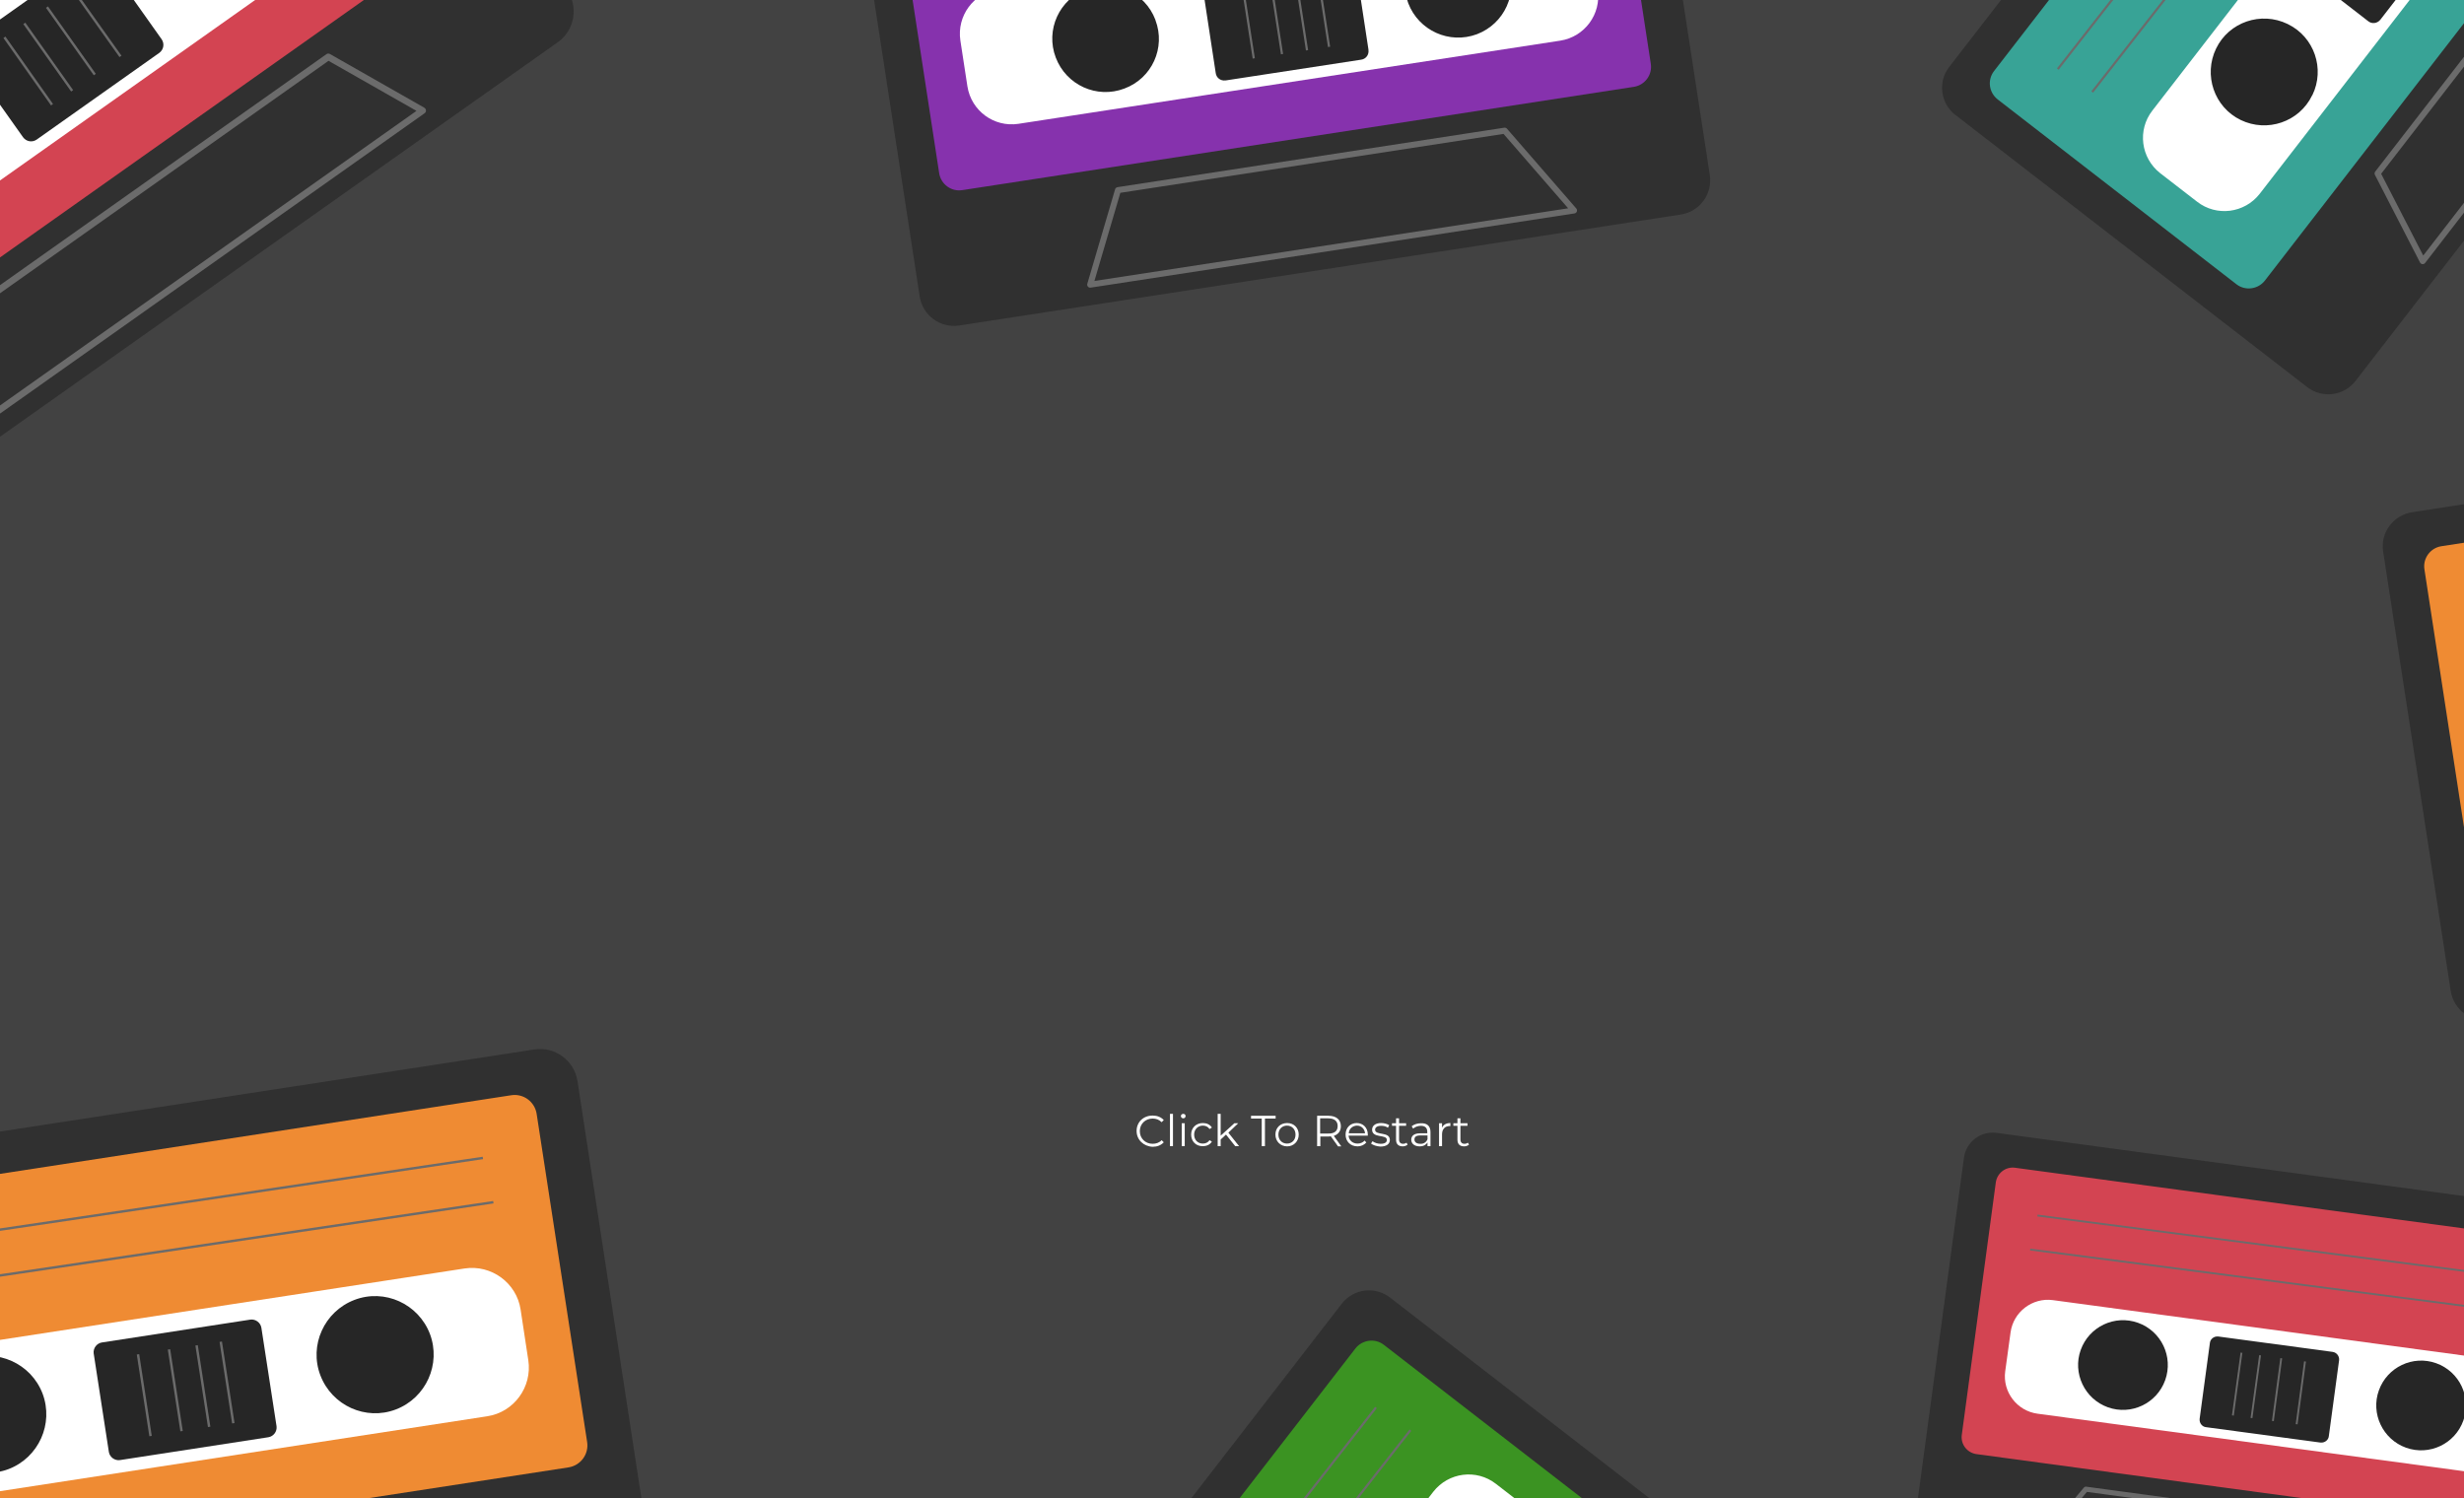
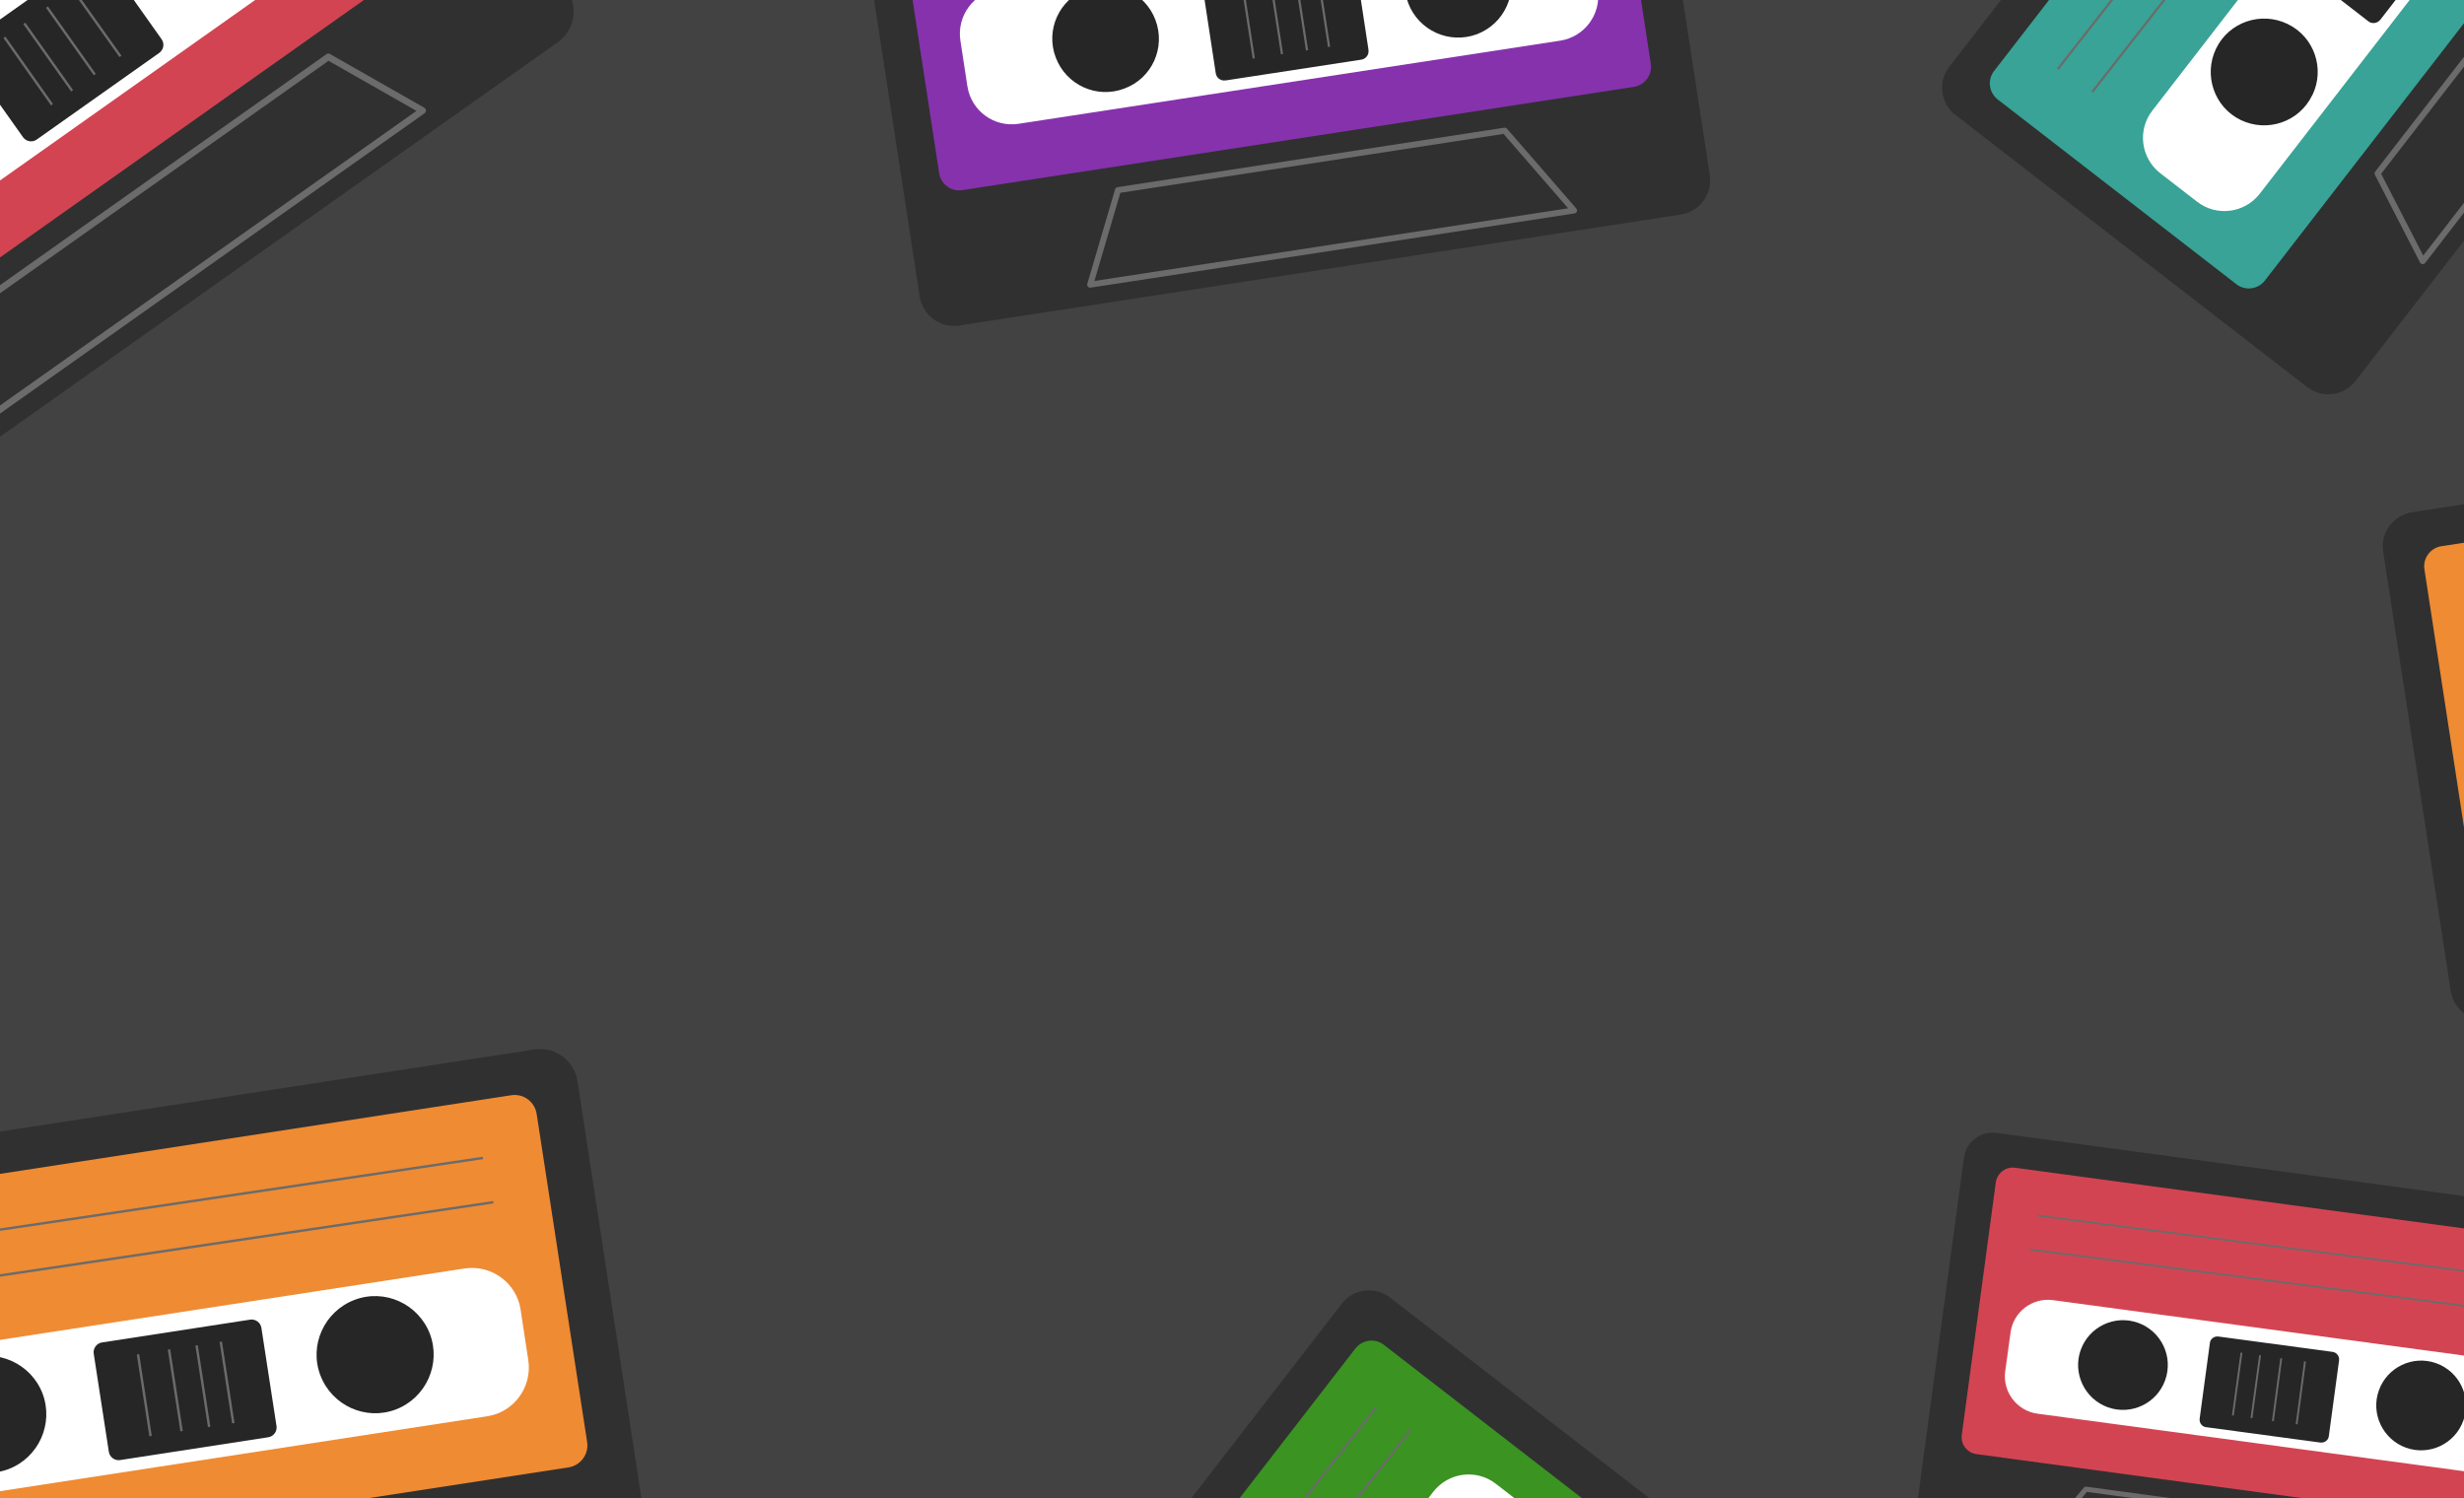
<svg xmlns="http://www.w3.org/2000/svg" version="1.1" id="Layer_1" x="0px" y="0px" viewBox="0 0 1152 700" style="enable-background:new 0 0 1152 700;" xml:space="preserve">
  <style type="text/css">
	.st0{fill:#1C1C1C;}
	.st1{fill:#424242;}
	.st2{fill:#303030;}
	.st3{fill:#D34452;}
	.st4{fill:#FFFFFF;}
	.st5{fill:#262626;}
	.st6{fill:none;stroke:#6B6B6B;stroke-width:2.38;stroke-linecap:round;stroke-linejoin:round;}
	.st7{fill:none;stroke:#6B6B6B;stroke-width:0.87;stroke-linecap:square;stroke-linejoin:round;}
	.st8{fill:none;stroke:#6B6B6B;stroke-width:3.1;stroke-linecap:round;stroke-linejoin:round;}
	.st9{fill:none;stroke:#6B6B6B;stroke-width:1.14;stroke-linecap:square;stroke-linejoin:round;}
	.st10{fill:#EF8B33;}
	.st11{fill:#8632AD;}
	.st12{fill:none;stroke:#6B6B6B;stroke-width:2.82;stroke-linecap:round;stroke-linejoin:round;}
	.st13{fill:none;stroke:#6B6B6B;stroke-width:1.03;stroke-linecap:square;stroke-linejoin:round;}
	.st14{fill:#3B9322;}
	.st15{fill:#38A396;}
- 	.st16{enable-background:new    ;}
</style>
  <g id="maintext">
    <path class="st0" d="M198.8,221.6l0.5,40.8L149,263l2.2,164.2l-41.3,0.5l-2.2-164.2l-50.5,0.7l-0.5-40.8L198.8,221.6z" />
    <path class="st0" d="M257.7,220.8l1.1,82l68.5-0.9l-1.1-82l41.1-0.5l2.7,205l-41.1,0.5l-1.1-82.2l-68.5,0.9l1.1,82.2l-41.1,0.5   l-2.7-205L257.7,220.8z" />
    <path class="st0" d="M516.3,216.8l0.5,41.1l-82.4,1.1l0.5,41.3l61.8-0.8l0.5,41.1l-61.8,0.8l0.5,41.3l82.4-1.1l0.5,40.9l-123.6,1.6   l-2.7-205.8L516.3,216.8z" />
    <path class="st0" d="M734.1,213.9l0.5,41.1l-82.4,1.1l0.5,41.3l61.8-0.8l0.5,41.1l-61.8,0.8l0.5,41.3l82.4-1.1l0.5,40.9L613,421.2   l-2.7-205.8L734.1,213.9z" />
    <path class="st0" d="M876.8,325.9L875.3,212l41.3-0.5l2.8,209.7L794.3,305.1l1.5,113.8l-41.2,0.5l-2.8-209.6L876.8,325.9z" />
    <path class="st0" d="M996.6,210.9c32.2-0.4,57.6,12,75.3,29.1c18.6,18.2,28,42.2,28.4,72.2s-8.4,54.2-26.5,72.7   c-19.9,20.3-44.7,30.6-74.5,31l-54.6,0.7L942,211.7l54.6-0.7V210.9z M997.1,251.8l-13.4,0.2l1.6,123.1l13.7-0.2   c37-0.5,60.7-25.3,60.2-62.4C1058.8,275.8,1034,251.3,997.1,251.8L997.1,251.8z" />
  </g>
-   <rect x="-6.6" y="-12.5" class="st1" width="1162.9" height="722.6" />
+   <g>
+     <rect x="-6.6" y="-12.5" class="st1" width="1162.9" height="722.6" />
+   </g>
  <g id="Cassette">
    <path class="st2" d="M1219,568.3l-285.5-38.6c-7.5-1-14.3,4.2-15.3,11.7l-23.5,173.9c-1,7.5,4.2,14.3,11.7,15.3l285.5,38.6   c7.5,1,14.3-4.2,15.3-11.7l23.5-173.9C1231.7,576.1,1226.5,569.3,1219,568.3z" />
-     <path class="st3" d="M1207.7,581.9L942.1,546c-4.4-0.6-8.4,2.5-9,6.9c0,0,0,0,0,0l-15.9,118c-0.6,4.4,2.5,8.4,6.9,9c0,0,0,0,0,0   l265.6,35.9c4.4,0.6,8.4-2.5,9-6.9c0,0,0,0,0,0l15.9-118C1215.1,586.5,1212.1,582.5,1207.7,581.9z" />
-     <path class="st4" d="M1174.1,636.8l-214.3-28.9c-9.6-1.3-18.5,5.5-19.8,15.1c0,0,0,0,0,0l-2.5,18.2c-1.3,9.6,5.5,18.5,15.1,19.8   c0,0,0,0,0,0l214.3,28.9c9.6,1.3,18.5-5.5,19.8-15.1c0,0,0,0,0,0l2.5-18.2c1.3-9.6-5.3-18.4-14.9-19.8   C1174.2,636.8,1174.2,636.8,1174.1,636.8z" />
+     <path class="st3" d="M1207.7,581.9L942.1,546c-4.4-0.6-8.4,2.5-9,6.9l0,0l-15.9,118c-0.6,4.4,2.5,8.4,6.9,9l0,0l265.6,35.9   c4.4,0.6,8.4-2.5,9-6.9l0,0l15.9-118C1215.1,586.5,1212.1,582.5,1207.7,581.9z" />
+     <path class="st4" d="M1174.1,636.8l-214.3-28.9c-9.6-1.3-18.5,5.5-19.8,15.1l0,0l-2.5,18.2c-1.3,9.6,5.5,18.5,15.1,19.8l0,0   l214.3,28.9c9.6,1.3,18.5-5.5,19.8-15.1l0,0l2.5-18.2c1.3-9.6-5.3-18.4-14.9-19.8C1174.2,636.8,1174.2,636.8,1174.1,636.8z" />
    <path class="st5" d="M1090.6,632.1l-53.5-7.2c-1.9-0.2-3.7,1.1-3.9,3l-4.8,35.5c-0.2,1.9,1.1,3.7,3,3.9l53.5,7.2   c1.9,0.2,3.7-1.1,3.9-3l4.8-35.5C1093.8,634.1,1092.5,632.4,1090.6,632.1z" />
    <path class="st5" d="M985.5,658c10.9,3.9,22.9-1.8,26.8-12.7c3.9-10.9-1.8-22.9-12.7-26.8c-10.9-3.9-22.9,1.8-26.8,12.7   C968.9,642,974.6,654.1,985.5,658z" />
-     <path class="st5" d="M1124.9,676.9c10.9,3.9,22.9-1.8,26.8-12.7c3.9-10.9-1.8-22.9-12.7-26.8c-10.9-3.9-22.9,1.8-26.8,12.7   C1108.3,660.9,1114,673,1124.9,676.9z" />
+     <path class="st5" d="M1124.9,676.9c10.9,3.9,22.9-1.8,26.8-12.7s-1.8-22.9-12.7-26.8c-10.9-3.9-22.9,1.8-26.8,12.7   C1108.3,660.9,1114,673,1124.9,676.9z" />
    <path class="st6" d="M948.5,728.2l26.7-31.9l152.9,20.7l11.6,37.1L948.5,728.2z" />
    <path class="st7" d="M953,568.4l235.8,30.6" />
    <path class="st7" d="M949.6,584.3l235.8,30.6" />
    <path class="st7" d="M1047.9,632.9l-3.9,28.5" />
    <path class="st7" d="M1056.6,634.1l-3.9,28.5" />
    <path class="st7" d="M1066.5,635.5l-3.8,28.5" />
    <path class="st7" d="M1077.6,637l-3.8,28.5" />
    <path class="st2" d="M108.1-195.7L-198.3,21.1c-8,5.6-9.9,16.7-4.3,24.6c0,0,0,0.1,0.1,0.1l132,186.6c5.6,8,16.7,9.9,24.6,4.3   c0,0,0.1,0,0.1-0.1L260.7,19.8c8-5.6,9.9-16.7,4.3-24.6c0,0,0-0.1-0.1-0.1l-132-186.6C127.1-199.4,116.1-201.3,108.1-195.7z" />
    <path class="st3" d="M109.4-172.6L-175.7,29.1c-4.7,3.3-5.8,9.8-2.5,14.5l89.6,126.7c3.3,4.7,9.8,5.8,14.5,2.5L211.1-29   c4.7-3.3,5.8-9.8,2.5-14.5L124-170.2C120.6-174.9,114.1-175.9,109.4-172.6z" />
-     <path class="st4" d="M126.2-90.5l-230,162.7c-10.4,7.3-12.8,21.6-5.5,32c0,0,0,0,0,0l13.8,19.6c7.3,10.4,21.6,12.8,32,5.5   c0,0,0,0,0,0l230-162.7c10.4-7.3,12.8-21.6,5.5-32c0,0,0,0,0,0L158.2-85C150.9-95.4,136.6-97.8,126.2-90.5   C126.2-90.5,126.2-90.5,126.2-90.5z" />
+     <path class="st4" d="M126.2-90.5l-230,162.7c-10.4,7.3-12.8,21.6-5.5,32l0,0l13.8,19.6c7.3,10.4,21.6,12.8,32,5.5l0,0l230-162.7   c10.4-7.3,12.8-21.6,5.5-32l0,0L158.2-85C150.9-95.4,136.6-97.8,126.2-90.5L126.2-90.5z" />
    <path class="st5" d="M42.3-20.8l-57.4,40.6c-2,1.5-2.5,4.2-1.1,6.3l27,38.1c1.5,2,4.2,2.5,6.3,1.1l57.4-40.6c2-1.5,2.5-4.2,1.1-6.3   l-27-38.1c-1.4-2-4.1-2.6-6.1-1.2C42.4-20.9,42.4-20.8,42.3-20.8z" />
    <path class="st8" d="M-7.8,197l-2.9-54.2L153.5,26.6l44.1,25.1L-7.8,197z" />
    <path class="st9" d="M-145.4,40.6l251.9-180.2" />
    <path class="st9" d="M-134.4,58.8l251.9-180.2" />
    <path class="st9" d="M2.4,17.9L24,48.5" />
    <path class="st9" d="M11.7,11.4L33.4,42" />
    <path class="st9" d="M22.3,3.8L44,34.4" />
    <path class="st9" d="M34.3-4.6L56,25.9" />
-     <path class="st2" d="M-136.1,567.9l34.7,225.9c1.5,9.6,10.5,16.3,20.1,14.8c0,0,0.1,0,0.1,0l371-57c9.6-1.5,16.3-10.5,14.8-20.1   c0,0,0-0.1,0-0.1L270,505.5c-1.5-9.6-10.5-16.3-20.1-14.8c0,0-0.1,0-0.1,0l-371,57C-130.9,549.2-137.5,558.2-136.1,567.9z" />
-     <path class="st10" d="M-114.9,577.1l23.6,153.4c0.9,5.7,6.2,9.6,11.9,8.7c0,0,0,0,0,0l345.2-53.1c5.7-0.9,9.6-6.2,8.7-11.9   c0,0,0,0,0,0l-23.6-153.4c-0.9-5.7-6.2-9.6-11.9-8.7c0,0,0,0,0,0l-345.2,53.1C-111.8,566.1-115.7,571.4-114.9,577.1z" />
+     <path class="st2" d="M-136.1,567.9l34.7,225.9c1.5,9.6,10.5,16.3,20.1,14.8h0.1l371-57c9.6-1.5,16.3-10.5,14.8-20.1v-0.1L270,505.5   c-1.5-9.6-10.5-16.3-20.1-14.8h-0.1l-371,57C-130.9,549.2-137.5,558.2-136.1,567.9z" />
+     <path class="st10" d="M-114.9,577.1l23.6,153.4c0.9,5.7,6.2,9.6,11.9,8.7l0,0l345.2-53.1c5.7-0.9,9.6-6.2,8.7-11.9l0,0l-23.6-153.4   c-0.9-5.7-6.2-9.6-11.9-8.7l0,0l-345.2,53.1C-111.8,566.1-115.7,571.4-114.9,577.1z" />
    <path class="st4" d="M-80.4,662.1l3.6,23.7c1.9,12.5,13.7,21.1,26.2,19.2l278.4-42.8c12.5-1.9,21.1-13.7,19.2-26.2l-3.6-23.7   c-1.9-12.5-13.7-21.1-26.2-19.2l-278.4,42.8C-73.7,637.9-82.3,649.6-80.4,662.1z" />
    <path class="st5" d="M43.8,632.8l7.1,46.1c0.4,2.4,2.7,4.1,5.1,3.8l69.5-10.7c2.4-0.4,4.1-2.7,3.8-5.1l-7.1-46.1   c-0.4-2.4-2.7-4.1-5.1-3.8l-69.5,10.7C45.2,628.1,43.5,630.4,43.8,632.8z" />
-     <path class="st5" d="M201,623.7c-5.4-14.1-21.2-21.3-35.3-15.9s-21.3,21.2-15.9,35.3c5.4,14.1,21.2,21.3,35.3,15.9c0,0,0,0,0,0   C199.2,653.6,206.3,637.8,201,623.7z" />
+     <path class="st5" d="M201,623.7c-5.4-14.1-21.2-21.3-35.3-15.9s-21.3,21.2-15.9,35.3c5.4,14.1,21.2,21.3,35.3,15.9l0,0   C199.2,653.6,206.3,637.8,201,623.7z" />
    <path class="st5" d="M19.9,651.6c-5.4-14.1-21.2-21.2-35.3-15.9c-14.1,5.4-21.2,21.2-15.9,35.3c5.4,14.1,21.2,21.2,35.3,15.9   C18.1,681.5,25.2,665.7,19.9,651.6z" />
    <path class="st9" d="M-81.2,587l306.4-45.5" />
    <path class="st9" d="M-76.3,607.7l306.4-45.5" />
    <path class="st9" d="M109,664.9l-5.7-37" />
    <path class="st9" d="M97.7,666.6l-5.7-37" />
    <path class="st9" d="M84.8,668.6l-5.7-37.1" />
    <path class="st9" d="M70.3,670.9l-5.7-37.1" />
    <path class="st2" d="M1114.2,257.9l31.6,205.5c1.4,8.8,9.6,14.8,18.4,13.5l337.5-51.9c8.8-1.4,14.8-9.6,13.5-18.4l-31.6-205.5   c-1.4-8.8-9.6-14.8-18.4-13.5l-337.5,51.9C1118.9,240.9,1112.8,249.1,1114.2,257.9z" />
-     <path class="st10" d="M1133.5,266.2l21.4,139.5c0.8,5.1,5.6,8.7,10.7,7.9c0,0,0.1,0,0.1,0l314-48.3c5.1-0.8,8.7-5.6,7.9-10.7   c0,0,0-0.1,0-0.1L1466.2,215c-0.8-5.1-5.6-8.7-10.7-7.9c0,0-0.1,0-0.1,0l-314,48.3C1136.3,256.2,1132.7,261,1133.5,266.2   C1133.5,266.1,1133.5,266.2,1133.5,266.2z" />
+     <path class="st10" d="M1133.5,266.2l21.4,139.5c0.8,5.1,5.6,8.7,10.7,7.9h0.1l314-48.3c5.1-0.8,8.7-5.6,7.9-10.7v-0.1L1466.2,215   c-0.8-5.1-5.6-8.7-10.7-7.9h-0.1l-314,48.3C1136.3,256.2,1132.7,261,1133.5,266.2C1133.5,266.1,1133.5,266.2,1133.5,266.2z" />
    <path class="st2" d="M398.4-66.8L430,138.7c1.4,8.8,9.6,14.8,18.4,13.5l337.5-51.9c8.8-1.4,14.8-9.6,13.5-18.4l-31.6-205.5   c-1.4-8.8-9.6-14.8-18.4-13.5L411.9-85.2C403.1-83.9,397.1-75.7,398.4-66.8C398.4-66.9,398.4-66.8,398.4-66.8z" />
-     <path class="st11" d="M417.7-58.5L439.1,81c0.8,5.1,5.6,8.7,10.7,7.9c0,0,0.1,0,0.1,0l314-48.3c5.1-0.8,8.7-5.6,7.9-10.7   c0,0,0-0.1,0-0.1l-21.4-139.5c-0.8-5.1-5.6-8.7-10.7-7.9c0,0-0.1,0-0.1,0l-314,48.3C420.5-68.5,416.9-63.7,417.7-58.5   C417.7-58.6,417.7-58.5,417.7-58.5z" />
+     <path class="st11" d="M417.7-58.5L439.1,81c0.8,5.1,5.6,8.7,10.7,7.9h0.1l314-48.3c5.1-0.8,8.7-5.6,7.9-10.7v-0.1l-21.4-139.5   c-0.8-5.1-5.6-8.7-10.7-7.9h-0.1l-314,48.3C420.5-68.5,416.9-63.7,417.7-58.5C417.7-58.6,417.7-58.5,417.7-58.5z" />
    <path class="st4" d="M449,18.9l3.3,21.5c1.8,11.4,12.4,19.2,23.8,17.5L729.5,19c11.4-1.8,19.2-12.4,17.5-23.8l-3.3-21.5   c-1.8-11.4-12.4-19.2-23.8-17.5L466.5-5C455.1-3.2,447.3,7.5,449,18.9z" />
    <path class="st5" d="M562-7.8l6.4,42c0.3,2.2,2.3,3.7,4.5,3.4c0.1,0,0.1,0,0.2,0l63.3-9.7c2.2-0.3,3.7-2.3,3.4-4.5   c0-0.1,0-0.1,0-0.2l-6.4-42c-0.3-2.2-2.3-3.7-4.5-3.4c-0.1,0-0.1,0-0.2,0l-63.3,9.7C563.2-12.1,561.7-10,562-7.8z" />
-     <path class="st5" d="M705-16.1c-4.9-12.8-19.2-19.3-32.1-14.5c-12.8,4.9-19.3,19.2-14.5,32.1c4.9,12.8,19.2,19.3,32.1,14.5   C703.4,11.1,709.9-3.2,705-16.1C705-16.1,705-16.1,705-16.1z" />
-     <path class="st5" d="M540.2,9.3C535.3-3.6,521-10.1,508.1-5.2c-12.9,4.9-19.4,19.2-14.5,32.1s19.2,19.4,32.1,14.5c0,0,0,0,0,0   c12.9-4.8,19.4-19.1,14.5-32C540.2,9.4,540.2,9.3,540.2,9.3z" />
+     <path class="st5" d="M705-16.1c-4.9-12.8-19.2-19.3-32.1-14.5c-12.8,4.9-19.3,19.2-14.5,32.1c4.9,12.8,19.2,19.3,32.1,14.5   C703.4,11.1,709.9-3.2,705-16.1L705-16.1z" />
+     <path class="st5" d="M540.2,9.3C535.3-3.6,521-10.1,508.1-5.2S488.7,14,493.6,26.9s19.2,19.4,32.1,14.5l0,0   C538.6,36.6,545.1,22.3,540.2,9.3C540.2,9.4,540.2,9.3,540.2,9.3z" />
    <path class="st12" d="M509.7,133.1l13-44.2l180.8-27.8l32.4,37.3L509.7,133.1z" />
    <path class="st13" d="M621.3,21.4l-5.2-33.7" />
    <path class="st13" d="M611,23l-5.2-33.7" />
    <path class="st13" d="M599.3,24.8l-5.2-33.7" />
    <path class="st13" d="M586.1,26.8l-5.2-33.7" />
-     <path class="st2" d="M421.3,902.3l164.4,127.2c7,5.4,17.1,4.2,22.6-2.9c0,0,0,0,0,0l208.9-270.1c5.4-7,4.2-17.1-2.9-22.6   c0,0,0,0,0,0L649.9,606.7c-7-5.4-17.1-4.2-22.6,2.9c0,0,0,0,0,0L418.4,879.7c-5.5,7-4.2,17,2.7,22.5   C421.2,902.2,421.2,902.3,421.3,902.3z" />
-     <path class="st14" d="M441,895.1l111.6,86.4c4.1,3.2,10.1,2.4,13.3-1.7l194.4-251.3c3.2-4.1,2.4-10.1-1.7-13.3L647,628.8   c-4.1-3.2-10.1-2.4-13.3,1.7L439.3,881.8C436.1,885.9,436.8,891.8,441,895.1C441,895.1,441,895.1,441,895.1z" />
-     <path class="st4" d="M517,929.5l17.2,13.3c9.1,7.1,22.2,5.4,29.3-3.7c0,0,0,0,0,0l156.8-202.7c7.1-9.1,5.4-22.2-3.7-29.3   c0,0,0,0,0,0l-17.2-13.3c-9.1-7.1-22.2-5.4-29.3,3.7c0,0,0,0,0,0L513.3,900.2C506.2,909.3,507.9,922.4,517,929.5   C517,929.5,517,929.5,517,929.5z" />
+     <path class="st2" d="M421.3,902.3l164.4,127.2c7,5.4,17.1,4.2,22.6-2.9l0,0l208.9-270.1c5.4-7,4.2-17.1-2.9-22.6l0,0L649.9,606.7   c-7-5.4-17.1-4.2-22.6,2.9l0,0L418.4,879.7c-5.5,7-4.2,17,2.7,22.5C421.2,902.2,421.2,902.3,421.3,902.3z" />
+     <path class="st14" d="M441,895.1l111.6,86.4c4.1,3.2,10.1,2.4,13.3-1.7l194.4-251.3c3.2-4.1,2.4-10.1-1.7-13.3L647,628.8   c-4.1-3.2-10.1-2.4-13.3,1.7L439.3,881.8C436.1,885.9,436.8,891.8,441,895.1L441,895.1z" />
+     <path class="st4" d="M517,929.5l17.2,13.3c9.1,7.1,22.2,5.4,29.3-3.7l0,0l156.8-202.7c7.1-9.1,5.4-22.2-3.7-29.3l0,0l-17.2-13.3   c-9.1-7.1-22.2-5.4-29.3,3.7l0,0L513.3,900.2C506.2,909.3,507.9,922.4,517,929.5L517,929.5z" />
    <path class="st13" d="M469.4,880.5l173.6-222" />
    <path class="st13" d="M485.5,891.1l173.6-222" />
-     <path class="st2" d="M914.3,53.8L1078.7,181c7,5.4,17.1,4.2,22.6-2.9c0,0,0,0,0,0L1310.2-92c5.4-7,4.2-17.1-2.9-22.6c0,0,0,0,0,0   l-164.4-127.2c-7-5.4-17.1-4.2-22.6,2.9c0,0,0,0,0,0L911.4,31.2c-5.5,7-4.2,17,2.7,22.5C914.2,53.7,914.2,53.8,914.3,53.8z" />
+     <path class="st2" d="M914.3,53.8L1078.7,181c7,5.4,17.1,4.2,22.6-2.9l0,0L1310.2-92c5.4-7,4.2-17.1-2.9-22.6l0,0l-164.4-127.2   c-7-5.4-17.1-4.2-22.6,2.9l0,0L911.4,31.2c-5.5,7-4.2,17,2.7,22.5C914.2,53.7,914.2,53.8,914.3,53.8z" />
    <path class="st15" d="M934,46.5l111.6,86.4c4.1,3.2,10.1,2.4,13.3-1.7l194.4-251.3c3.2-4.1,2.4-10.1-1.7-13.3L1140-219.8   c-4.1-3.2-10.1-2.4-13.3,1.7L932.3,33.2C929.1,37.3,929.8,43.2,934,46.5C933.9,46.5,934,46.5,934,46.5z" />
-     <path class="st4" d="M1010,81l17.2,13.3c9.1,7.1,22.2,5.4,29.3-3.7c0,0,0,0,0,0l156.8-202.7c7.1-9.1,5.4-22.2-3.7-29.3c0,0,0,0,0,0   l-17.2-13.3c-9.1-7.1-22.2-5.4-29.3,3.7c0,0,0,0,0,0L1006.3,51.7C999.2,60.8,1000.9,73.9,1010,81C1010,81,1010,81,1010,81z" />
-     <path class="st5" d="M1073.6-16.1l33.6,26c1.7,1.4,4.2,1.1,5.6-0.6c0,0,0.1-0.1,0.1-0.1l39.2-50.6c1.4-1.7,1.1-4.2-0.6-5.6   c0,0-0.1-0.1-0.1-0.1l-33.6-26c-1.7-1.4-4.2-1.1-5.6,0.6c0,0-0.1,0.1-0.1,0.1l-39.2,50.6C1071.5-20.1,1071.8-17.6,1073.6-16.1   C1073.5-16.1,1073.6-16.1,1073.6-16.1z" />
+     <path class="st4" d="M1010,81l17.2,13.3c9.1,7.1,22.2,5.4,29.3-3.7l0,0l156.8-202.7c7.1-9.1,5.4-22.2-3.7-29.3l0,0l-17.2-13.3   c-9.1-7.1-22.2-5.4-29.3,3.7l0,0L1006.3,51.7C999.2,60.8,1000.9,73.9,1010,81L1010,81z" />
+     <path class="st5" d="M1073.6-16.1l33.6,26c1.7,1.4,4.2,1.1,5.6-0.6l0.1-0.1l39.2-50.6c1.4-1.7,1.1-4.2-0.6-5.6l-0.1-0.1l-33.6-26   c-1.7-1.4-4.2-1.1-5.6,0.6l-0.1,0.1l-39.2,50.6C1071.5-20.1,1071.8-17.6,1073.6-16.1C1073.5-16.1,1073.6-16.1,1073.6-16.1z" />
    <path class="st5" d="M1069.5,11.2c-12.4-6-27.4-0.9-33.4,11.5s-0.9,27.4,11.5,33.4S1075,57,1081,44.6c0,0,0-0.1,0.1-0.1   c6-12.3,0.9-27.2-11.4-33.2C1069.6,11.3,1069.6,11.2,1069.5,11.2z" />
    <path class="st12" d="M1132.7,122.1l-21.1-41l111.9-144.7l49.1,4.7L1132.7,122.1z" />
    <path class="st13" d="M962.4,31.9L1136-190" />
    <path class="st13" d="M978.5,42.6l173.6-222" />
  </g>
-   <g class="st16">
-     <path class="st4" d="M531.4,528.8c0-4.2,3.2-7.2,7.5-7.2c2.1,0,3.9,0.7,5.2,2.1l-1,1c-1.2-1.2-2.6-1.7-4.2-1.7c-3.4,0-6,2.5-6,5.9   s2.6,5.9,6,5.9c1.6,0,3.1-0.5,4.2-1.7l1,1c-1.3,1.4-3.1,2.1-5.2,2.1C534.6,536,531.4,532.9,531.4,528.8z" />
-     <path class="st4" d="M547,520.8h1.4v15.1H547V520.8z" />
-     <path class="st4" d="M552.1,521.8c0-0.5,0.5-1,1.1-1s1.1,0.4,1.1,1c0,0.6-0.4,1.1-1.1,1.1C552.6,522.9,552.1,522.4,552.1,521.8z    M552.5,525.2h1.4v10.7h-1.4V525.2z" />
-   </g>
-   <g class="st16">
-     <path class="st4" d="M556.9,530.5c0-3.2,2.3-5.4,5.5-5.4c1.8,0,3.3,0.7,4.2,2.1l-1.1,0.7c-0.7-1.1-1.9-1.6-3.1-1.6   c-2.3,0-4.1,1.7-4.1,4.2c0,2.5,1.7,4.2,4.1,4.2c1.2,0,2.4-0.5,3.1-1.6l1.1,0.7c-0.9,1.4-2.4,2.1-4.2,2.1   C559.2,536,556.9,533.7,556.9,530.5z" />
-   </g>
-   <g class="st16">
-     <path class="st4" d="M573.2,530.5l-2.5,2.3v3.1h-1.4v-15.1h1.4V531l6.4-5.8h1.8l-4.6,4.4l5,6.3h-1.8L573.2,530.5z" />
-   </g>
-   <g class="st16">
-     <path class="st4" d="M589.9,523h-5v-1.3h11.5v1.3h-5v12.9h-1.5V523z" />
-   </g>
-   <g class="st16">
-     <path class="st4" d="M596.3,530.5c0-3.2,2.3-5.4,5.5-5.4s5.4,2.3,5.4,5.4s-2.3,5.5-5.4,5.5S596.3,533.7,596.3,530.5z M605.7,530.5   c0-2.5-1.7-4.2-4-4.2c-2.3,0-4,1.7-4,4.2s1.7,4.2,4,4.2C604,534.7,605.7,533.1,605.7,530.5z" />
-     <path class="st4" d="M625.5,535.9l-3.3-4.6c-0.4,0-0.7,0.1-1.1,0.1h-3.8v4.5h-1.5v-14.2h5.3c3.6,0,5.8,1.8,5.8,4.9   c0,2.2-1.2,3.8-3.3,4.5l3.5,4.9H625.5z M625.4,526.5c0-2.3-1.5-3.6-4.4-3.6h-3.8v7.1h3.8C623.9,530.1,625.4,528.8,625.4,526.5z" />
-     <path class="st4" d="M639.5,531h-9c0.2,2.2,1.9,3.7,4.2,3.7c1.3,0,2.5-0.5,3.3-1.4l0.8,0.9c-1,1.1-2.4,1.8-4.1,1.8   c-3.3,0-5.6-2.3-5.6-5.5s2.2-5.4,5.2-5.4s5.2,2.2,5.2,5.4C639.5,530.7,639.5,530.8,639.5,531z M630.6,529.9h7.6   c-0.2-2.1-1.7-3.6-3.8-3.6C632.3,526.4,630.7,527.8,630.6,529.9z" />
-     <path class="st4" d="M641,534.7l0.7-1.1c0.9,0.7,2.3,1.2,3.8,1.2c2,0,2.9-0.7,2.9-1.8c0-2.8-6.9-0.6-6.9-4.8c0-1.8,1.5-3.1,4.2-3.1   c1.4,0,2.9,0.4,3.8,1l-0.6,1.2c-0.9-0.7-2.1-0.9-3.2-0.9c-1.9,0-2.8,0.8-2.8,1.8c0,2.9,6.9,0.7,6.9,4.8c0,1.9-1.6,3.1-4.4,3.1   C643.6,536,641.9,535.4,641,534.7z" />
-     <path class="st4" d="M658.1,535.2c-0.6,0.5-1.4,0.8-2.3,0.8c-2,0-3.1-1.1-3.1-3.1v-6.5h-1.9v-1.2h1.9v-2.3h1.4v2.3h3.3v1.2h-3.3   v6.4c0,1.3,0.7,2,1.9,2c0.6,0,1.2-0.2,1.6-0.5L658.1,535.2z" />
-     <path class="st4" d="M668.8,529.3v6.6h-1.4v-1.7c-0.7,1.1-1.9,1.8-3.7,1.8c-2.4,0-3.9-1.3-3.9-3.1c0-1.6,1.1-3,4.1-3h3.4v-0.7   c0-1.8-1-2.8-3-2.8c-1.4,0-2.7,0.5-3.6,1.3l-0.7-1.1c1.1-0.9,2.7-1.4,4.4-1.4C667.2,525.1,668.8,526.5,668.8,529.3z M667.4,532.7   v-1.8H664c-2.1,0-2.7,0.8-2.7,1.9c0,1.2,1,2,2.7,2C665.6,534.9,666.8,534.1,667.4,532.7z" />
-   </g>
-   <g class="st16">
-     <path class="st4" d="M678.1,525.1v1.4c-0.1,0-0.2,0-0.3,0c-2.2,0-3.6,1.4-3.6,3.9v5.5h-1.4v-10.7h1.4v2.1   C674.8,525.9,676.1,525.1,678.1,525.1z" />
-   </g>
-   <g class="st16">
-     <path class="st4" d="M686.8,535.2c-0.6,0.5-1.4,0.8-2.3,0.8c-2,0-3.1-1.1-3.1-3.1v-6.5h-1.9v-1.2h1.9v-2.3h1.4v2.3h3.3v1.2h-3.3   v6.4c0,1.3,0.7,2,1.9,2c0.6,0,1.2-0.2,1.6-0.5L686.8,535.2z" />
-   </g>
</svg>
